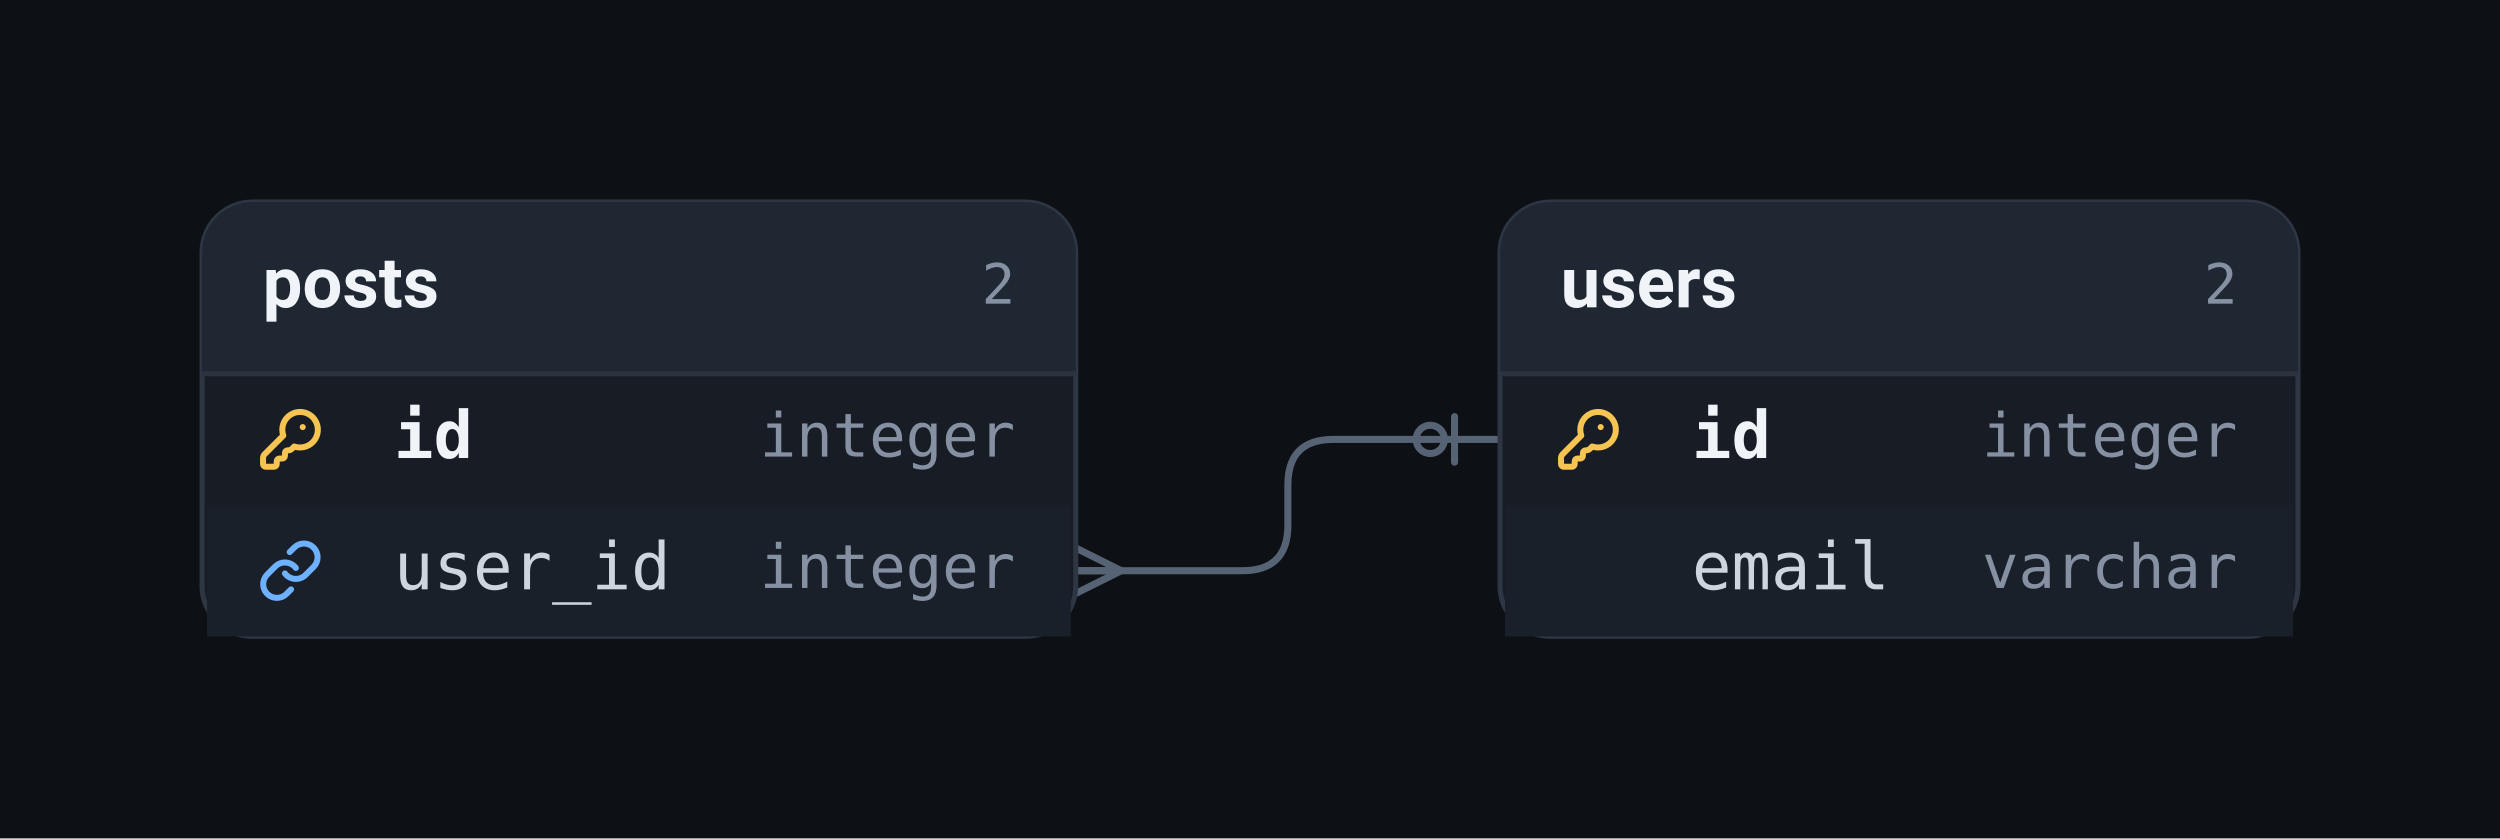
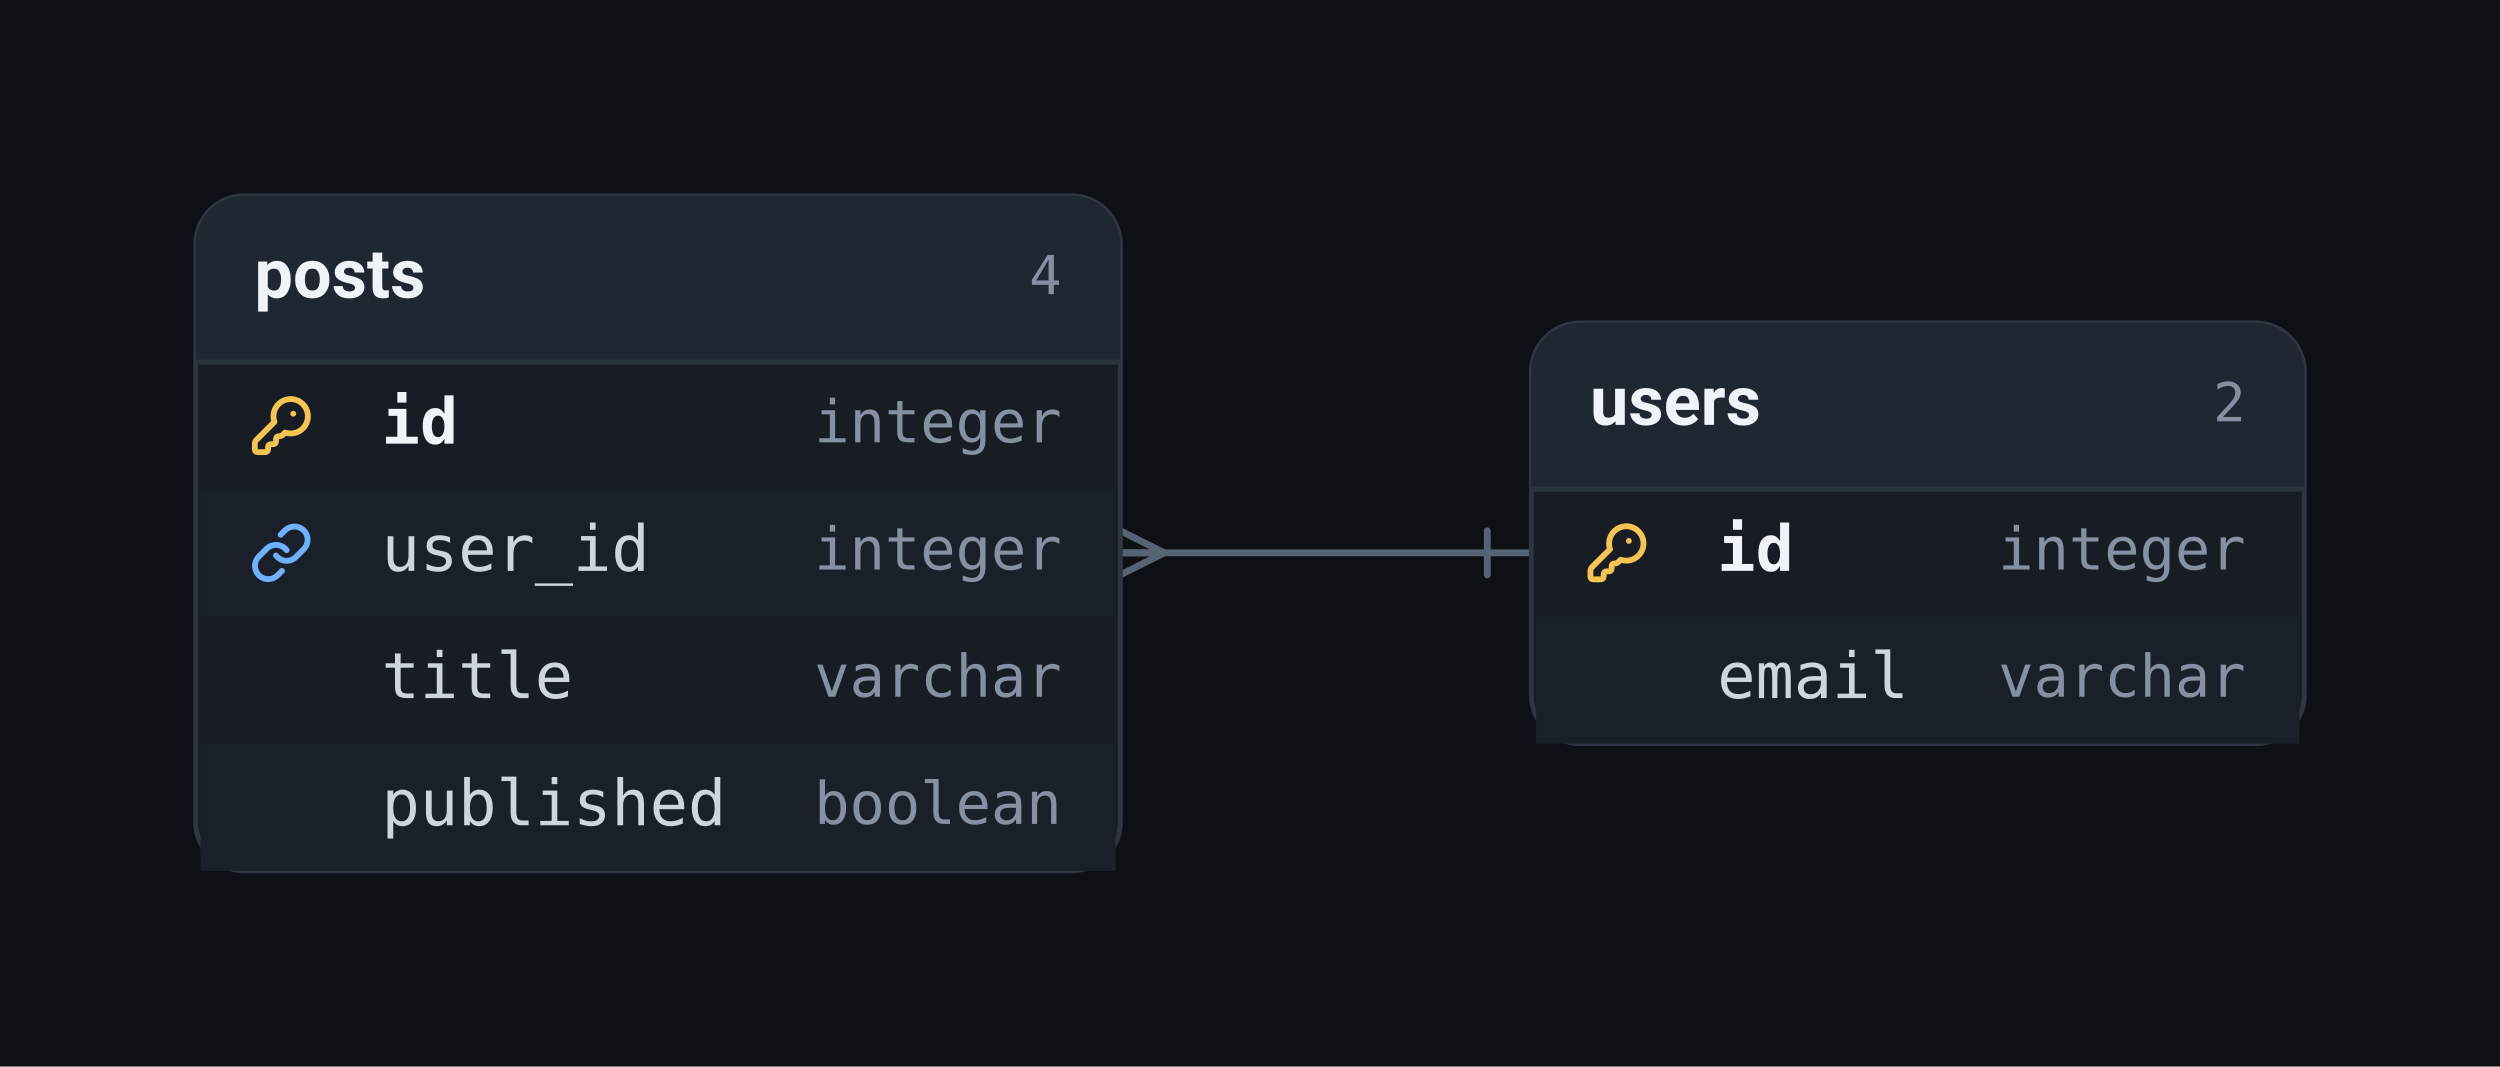
- <svg xmlns="http://www.w3.org/2000/svg" width="495" height="166" viewBox="0 0 495 166" font-family="&quot;Inter Variable&quot;, ui-sans-serif, system-ui, -apple-system, &quot;Segoe UI&quot;, Roboto, sans-serif">
-   <rect x="0" y="0" width="495" height="166" fill="#0d1015" />
-   <path d="M 213 113 L 246 113 Q 255 113 255 104 L 255 96 Q 255 87 264 87 L 297 87" fill="none" stroke="#566375" stroke-width="1.4" stroke-linecap="round" stroke-linejoin="round" />
-   <path d="M 222 113 L 213 108.5 M 222 113 L 213 117.5 M 222 113 L 213 113" fill="none" stroke="#566375" stroke-width="1.4" stroke-linecap="round" />
-   <path d="M 288 82.5 L 288 91.5" fill="none" stroke="#566375" stroke-width="1.4" stroke-linecap="round" />
-   <circle cx="283.2" cy="87" r="2.8" fill="none" stroke="#566375" stroke-width="1.4" stroke-linecap="round" />
-   <g transform="translate(297 40)">
+ <svg xmlns="http://www.w3.org/2000/svg" width="511" height="218" viewBox="0 0 511 218" font-family="&quot;Inter Variable&quot;, ui-sans-serif, system-ui, -apple-system, &quot;Segoe UI&quot;, Roboto, sans-serif">
+   <rect x="0" y="0" width="511" height="218" fill="#0d1015" />
+   <path d="M 229 113 L 313 113" fill="none" stroke="#566375" stroke-width="1.4" stroke-linecap="round" stroke-linejoin="round" />
+   <path d="M 238 113 L 229 108.5 M 238 113 L 229 117.5 M 238 113 L 229 113" fill="none" stroke="#566375" stroke-width="1.4" stroke-linecap="round" />
+   <path d="M 304 108.5 L 304 117.5" fill="none" stroke="#566375" stroke-width="1.4" stroke-linecap="round" />
+   <g transform="translate(313 66)">
    <rect x="0" y="0" width="158" height="86" rx="10" fill="#171c25" stroke="#2e3644" />
    <path d="M0 34 V10 a10 10 0 0 1 10 -10 H148 a10 10 0 0 1 10 10 V34 Z" fill="#1f2733" />
    <line x1="0" y1="34" x2="158" y2="34" stroke="#2b333f" />
    <text x="12" y="17" dominant-baseline="middle" font-weight="600" font-size="14" fill="#f0f4f9">users</text>
    <text x="146" y="17" dominant-baseline="middle" text-anchor="end" font-size="11" font-family="&quot;JetBrains Mono Variable&quot;, ui-monospace, SFMono-Regular, Menlo, Consolas, monospace" fill="#8591a3">2</text>
    <path d="M2.586 17.414A2 2 0 0 0 2 18.828V21a1 1 0 0 0 1 1h3a1 1 0 0 0 1-1v-1a1 1 0 0 1 1-1h1a1 1 0 0 0 1-1v-1a1 1 0 0 1 1-1h.172a2 2 0 0 0 1.414-.586l.814-.814a6.5 6.5 0 1 0-4-4z M16.5 7.5h.01" transform="translate(11 40.5) scale(0.5416667)" fill="none" stroke="#f5c451" stroke-width="2.2" stroke-linecap="round" stroke-linejoin="round" />
    <text x="38" y="47" dominant-baseline="middle" font-size="13" font-family="&quot;JetBrains Mono Variable&quot;, ui-monospace, SFMono-Regular, Menlo, Consolas, monospace" font-weight="600" fill="#f0f4f9">id</text>
    <text x="146" y="47" dominant-baseline="middle" text-anchor="end" font-size="12" font-family="&quot;JetBrains Mono Variable&quot;, ui-monospace, SFMono-Regular, Menlo, Consolas, monospace" fill="#8591a3">integer</text>
    <rect x="1" y="60" width="156" height="26" fill="#1a202a" />
    <text x="38" y="73" dominant-baseline="middle" font-size="13" font-family="&quot;JetBrains Mono Variable&quot;, ui-monospace, SFMono-Regular, Menlo, Consolas, monospace" fill="#cdd5df">email</text>
    <text x="146" y="73" dominant-baseline="middle" text-anchor="end" font-size="12" font-family="&quot;JetBrains Mono Variable&quot;, ui-monospace, SFMono-Regular, Menlo, Consolas, monospace" fill="#8591a3">varchar</text>
  </g>
  <g transform="translate(40 40)">
-     <rect x="0" y="0" width="173" height="86" rx="10" fill="#171c25" stroke="#2e3644" />
-     <path d="M0 34 V10 a10 10 0 0 1 10 -10 H163 a10 10 0 0 1 10 10 V34 Z" fill="#1f2733" />
-     <line x1="0" y1="34" x2="173" y2="34" stroke="#2b333f" />
+     <rect x="0" y="0" width="189" height="138" rx="10" fill="#171c25" stroke="#2e3644" />
+     <path d="M0 34 V10 a10 10 0 0 1 10 -10 H179 a10 10 0 0 1 10 10 V34 Z" fill="#1f2733" />
+     <line x1="0" y1="34" x2="189" y2="34" stroke="#2b333f" />
    <text x="12" y="17" dominant-baseline="middle" font-weight="600" font-size="14" fill="#f0f4f9">posts</text>
-     <text x="161" y="17" dominant-baseline="middle" text-anchor="end" font-size="11" font-family="&quot;JetBrains Mono Variable&quot;, ui-monospace, SFMono-Regular, Menlo, Consolas, monospace" fill="#8591a3">2</text>
+     <text x="177" y="17" dominant-baseline="middle" text-anchor="end" font-size="11" font-family="&quot;JetBrains Mono Variable&quot;, ui-monospace, SFMono-Regular, Menlo, Consolas, monospace" fill="#8591a3">4</text>
    <path d="M2.586 17.414A2 2 0 0 0 2 18.828V21a1 1 0 0 0 1 1h3a1 1 0 0 0 1-1v-1a1 1 0 0 1 1-1h1a1 1 0 0 0 1-1v-1a1 1 0 0 1 1-1h.172a2 2 0 0 0 1.414-.586l.814-.814a6.5 6.5 0 1 0-4-4z M16.5 7.5h.01" transform="translate(11 40.5) scale(0.5416667)" fill="none" stroke="#f5c451" stroke-width="2.2" stroke-linecap="round" stroke-linejoin="round" />
    <text x="38" y="47" dominant-baseline="middle" font-size="13" font-family="&quot;JetBrains Mono Variable&quot;, ui-monospace, SFMono-Regular, Menlo, Consolas, monospace" font-weight="600" fill="#f0f4f9">id</text>
-     <text x="161" y="47" dominant-baseline="middle" text-anchor="end" font-size="12" font-family="&quot;JetBrains Mono Variable&quot;, ui-monospace, SFMono-Regular, Menlo, Consolas, monospace" fill="#8591a3">integer</text>
-     <rect x="1" y="60" width="171" height="26" fill="#1a202a" />
+     <text x="177" y="47" dominant-baseline="middle" text-anchor="end" font-size="12" font-family="&quot;JetBrains Mono Variable&quot;, ui-monospace, SFMono-Regular, Menlo, Consolas, monospace" fill="#8591a3">integer</text>
+     <rect x="1" y="60" width="187" height="26" fill="#1a202a" />
    <path d="M10 13a5 5 0 0 0 7.54.54l3-3a5 5 0 0 0-7.07-7.07l-1.72 1.71 M14 11a5 5 0 0 0-7.54-.54l-3 3a5 5 0 0 0 7.07 7.07l1.71-1.71" transform="translate(11 66.5) scale(0.5416667)" fill="none" stroke="#6db1ff" stroke-width="2.2" stroke-linecap="round" stroke-linejoin="round" />
    <text x="38" y="73" dominant-baseline="middle" font-size="13" font-family="&quot;JetBrains Mono Variable&quot;, ui-monospace, SFMono-Regular, Menlo, Consolas, monospace" fill="#cdd5df">user_id</text>
-     <text x="161" y="73" dominant-baseline="middle" text-anchor="end" font-size="12" font-family="&quot;JetBrains Mono Variable&quot;, ui-monospace, SFMono-Regular, Menlo, Consolas, monospace" fill="#8591a3">integer</text>
+     <text x="177" y="73" dominant-baseline="middle" text-anchor="end" font-size="12" font-family="&quot;JetBrains Mono Variable&quot;, ui-monospace, SFMono-Regular, Menlo, Consolas, monospace" fill="#8591a3">integer</text>
+     <text x="38" y="99" dominant-baseline="middle" font-size="13" font-family="&quot;JetBrains Mono Variable&quot;, ui-monospace, SFMono-Regular, Menlo, Consolas, monospace" fill="#cdd5df">title</text>
+     <text x="177" y="99" dominant-baseline="middle" text-anchor="end" font-size="12" font-family="&quot;JetBrains Mono Variable&quot;, ui-monospace, SFMono-Regular, Menlo, Consolas, monospace" fill="#8591a3">varchar</text>
+     <rect x="1" y="112" width="187" height="26" fill="#1a202a" />
+     <text x="38" y="125" dominant-baseline="middle" font-size="13" font-family="&quot;JetBrains Mono Variable&quot;, ui-monospace, SFMono-Regular, Menlo, Consolas, monospace" fill="#cdd5df">published</text>
+     <text x="177" y="125" dominant-baseline="middle" text-anchor="end" font-size="12" font-family="&quot;JetBrains Mono Variable&quot;, ui-monospace, SFMono-Regular, Menlo, Consolas, monospace" fill="#8591a3">boolean</text>
  </g>
</svg>
